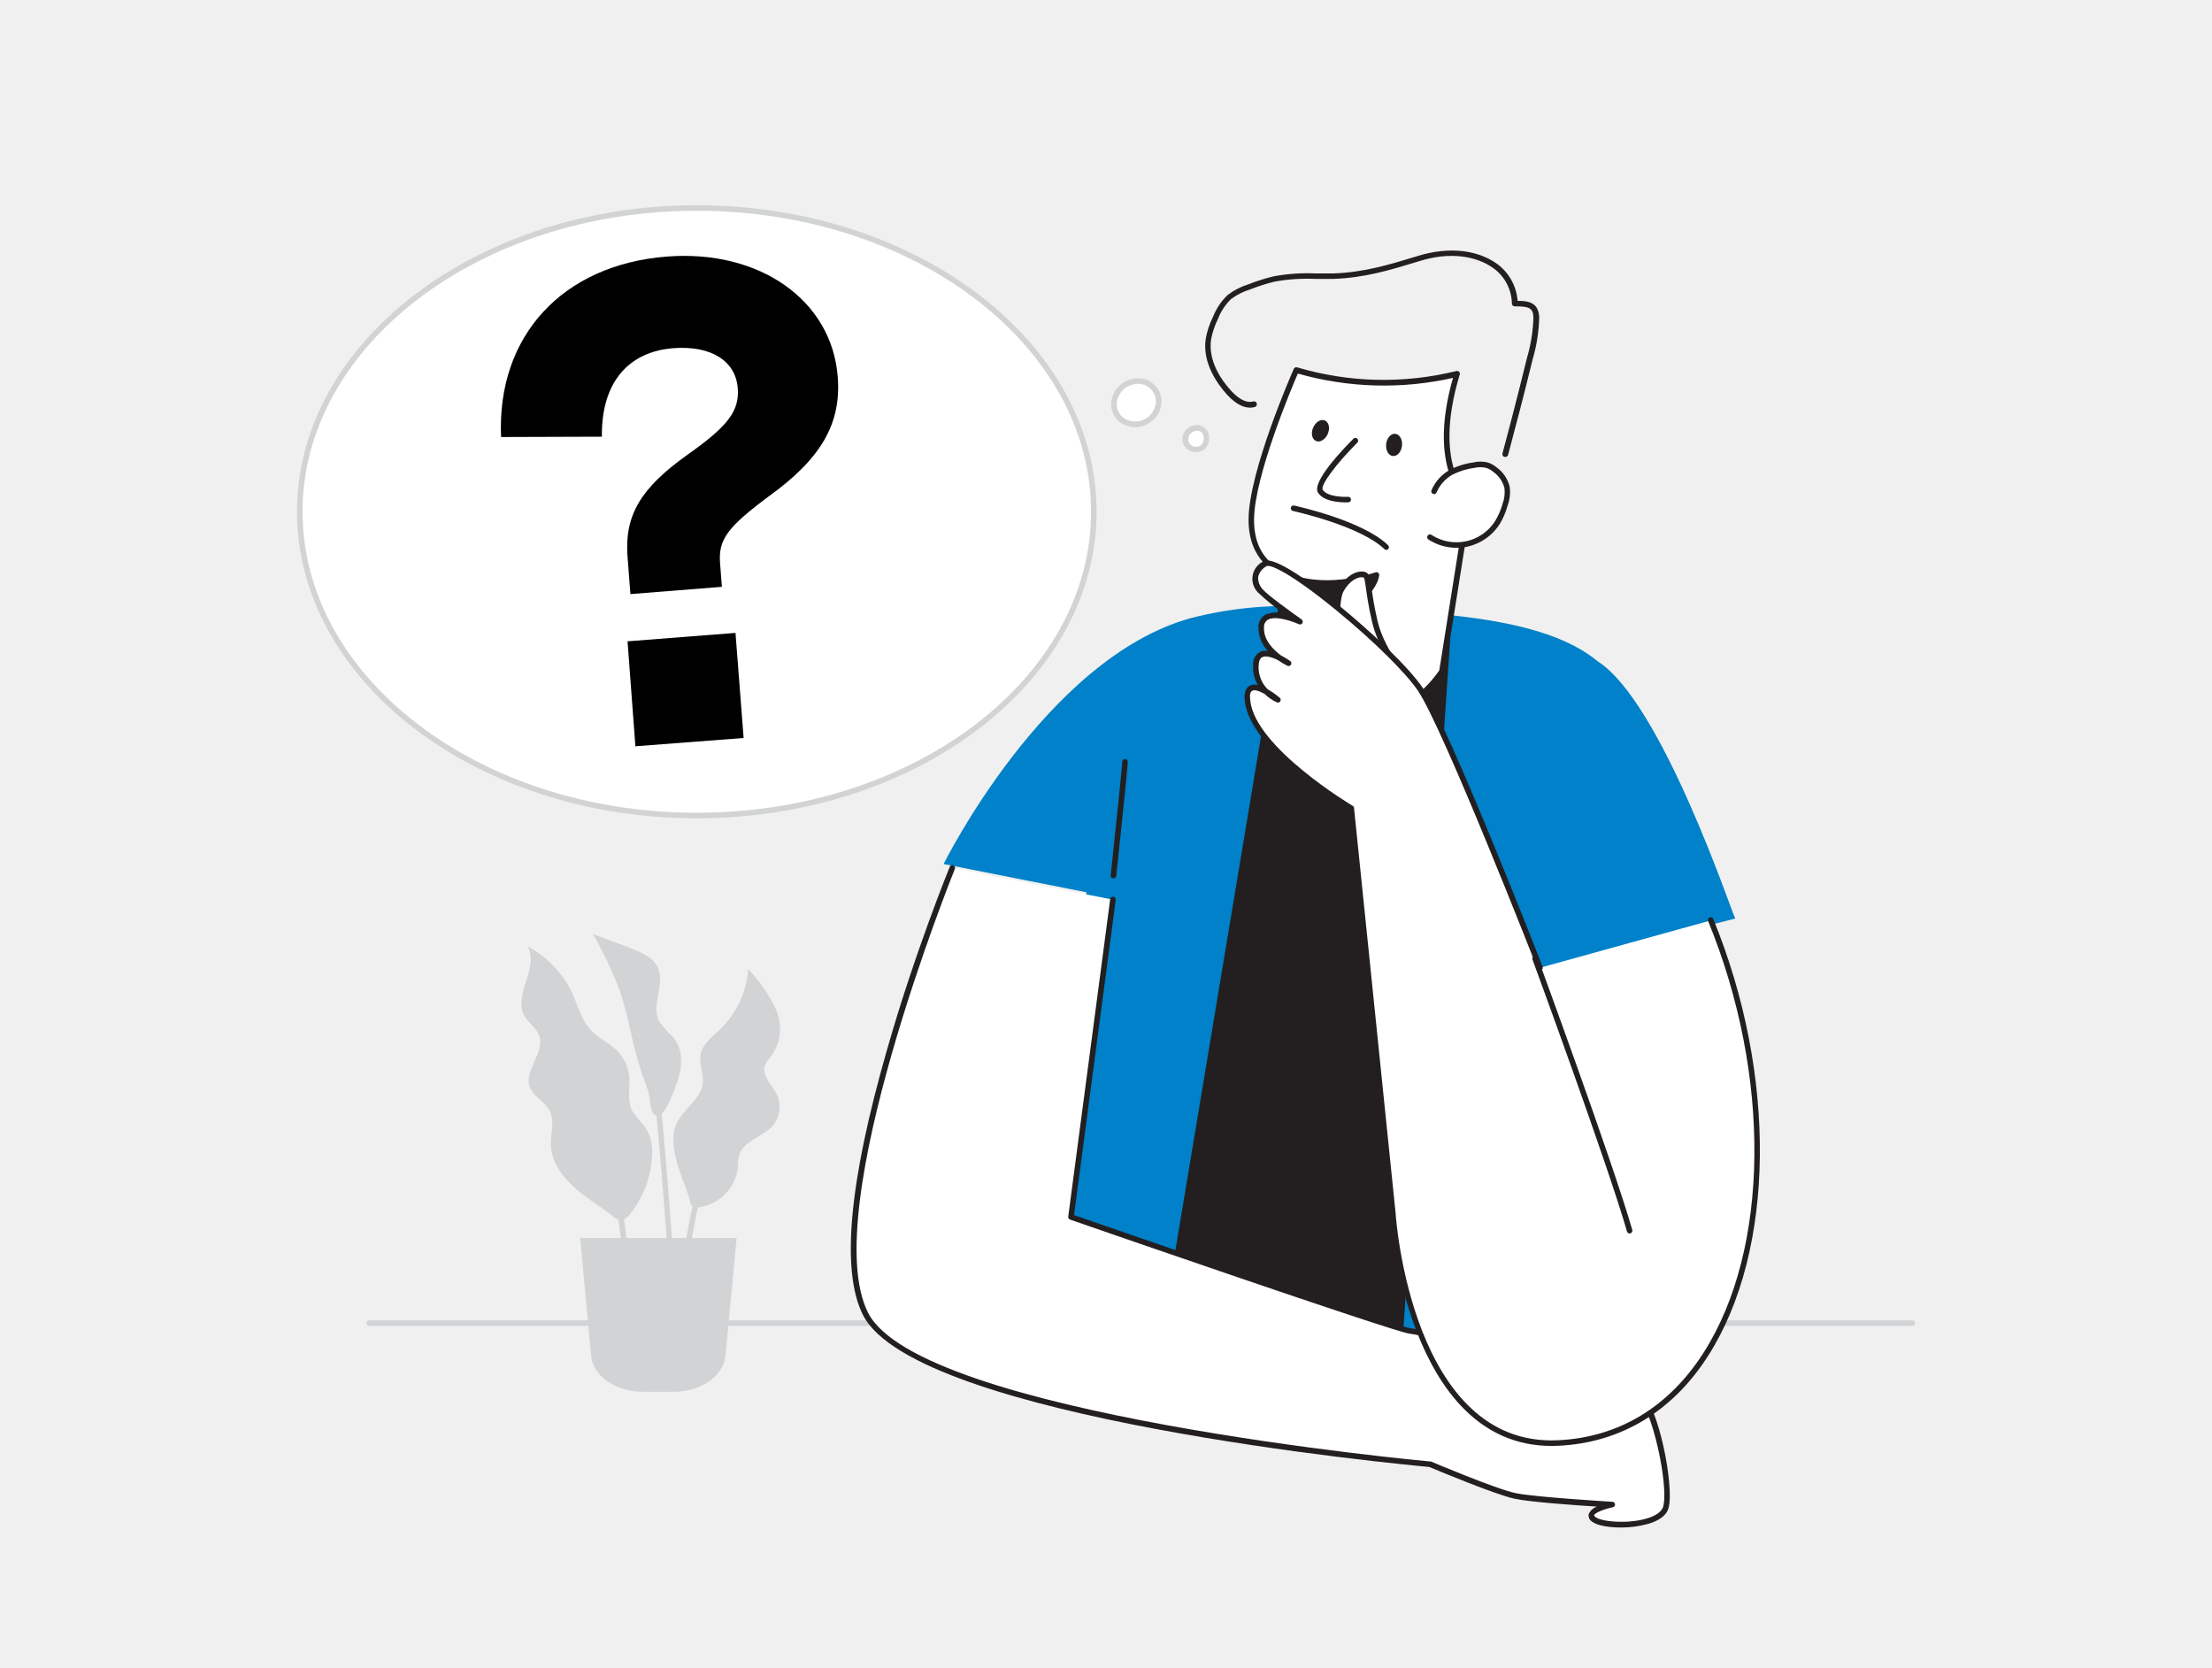
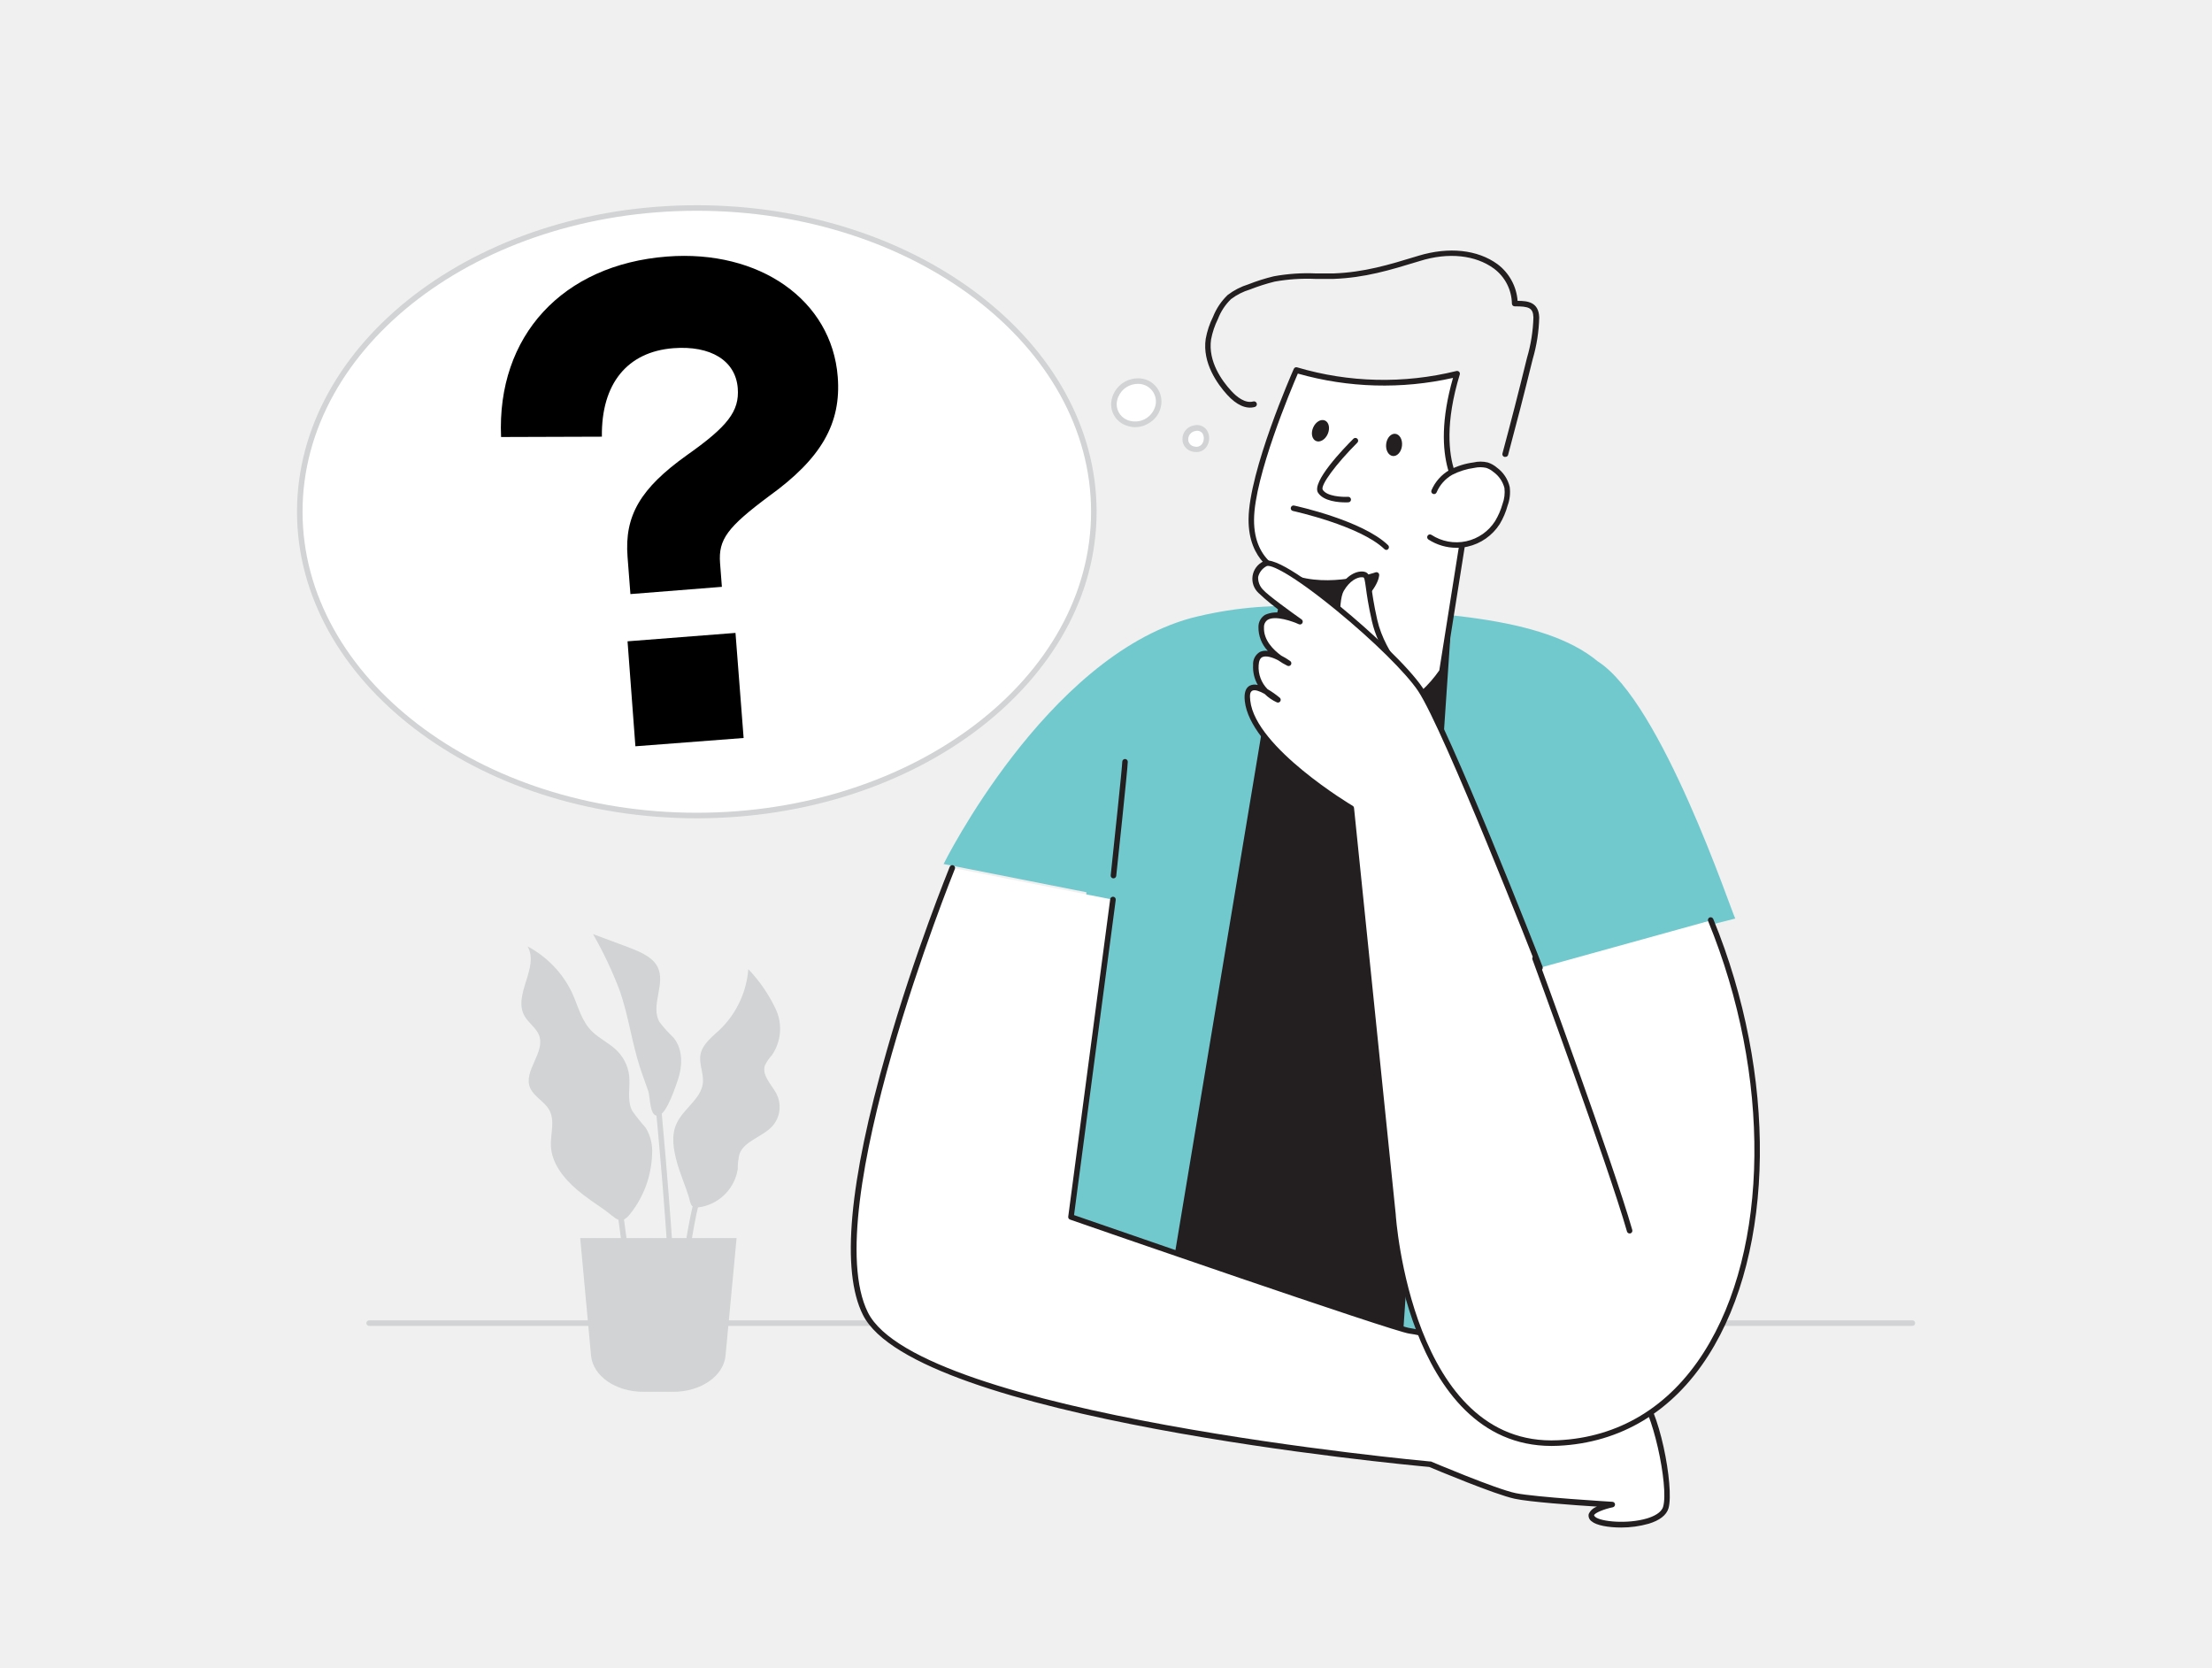
<svg xmlns="http://www.w3.org/2000/svg" viewBox="0 0 400 300" width="406" height="306" class="illustration styles_illustrationTablet__1DWOa">
  <g id="_24" data-name="#24">
    <path d="M345.82,239H66.75a.5.5,0,0,1,0-1H345.82a.5.5,0,0,1,0,1Z" fill="#d1d3d4" />
    <ellipse cx="125.97" cy="91.79" rx="71.8" ry="54.93" fill="#fff" />
    <path d="M126,147.22c-39.86,0-72.29-24.86-72.29-55.43S86.11,36.37,126,36.37s72.3,24.86,72.3,55.42S165.84,147.22,126,147.22Zm0-109.85c-39.31,0-71.29,24.41-71.29,54.42s32,54.43,71.29,54.43,71.3-24.41,71.3-54.43S165.29,37.37,126,37.37Z" fill="#d1d3d4" />
    <path d="M205.76,68.16a4.63,4.63,0,0,0-1,.14c-3.75,1-4.8,6.14-.59,7.52a4.28,4.28,0,0,0,5.35-3.48A3.71,3.71,0,0,0,205.76,68.16Z" fill="#fff" />
    <path d="M205.28,76.5a4.23,4.23,0,0,1-1.28-.2,4.07,4.07,0,0,1-3.07-4.06,4.84,4.84,0,0,1,3.69-4.43,4.45,4.45,0,0,1,1.14-.14h0A4.19,4.19,0,0,1,210,72.39a4.54,4.54,0,0,1-2.12,3.31A4.8,4.8,0,0,1,205.28,76.5Zm.48-7.83a3.39,3.39,0,0,0-.89.11,3.83,3.83,0,0,0-2.94,3.49,3.09,3.09,0,0,0,2.38,3.08A3.78,3.78,0,0,0,209,72.29a3.2,3.2,0,0,0-3.23-3.62Zm0-.5h0Z" fill="#d1d3d4" />
-     <path d="M293.12,170.59l20.67-5.24c-.78-1.48-13.34-39.17-24.86-46.5-9.89-8.22-29.75-9-52.24-9.9a69.28,69.28,0,0,0-21.4,2.09c-26.23,7.25-44.66,44.45-44.66,44.45l25.84,5.11s-4.11,38.42-7.71,85.26c0,0,41.18,9.27,105.52,5.66C294.28,251.52,292.51,177.25,293.12,170.59Z" fill="#0081C9" />
+     <path d="M293.12,170.59l20.67-5.24c-.78-1.48-13.34-39.17-24.86-46.5-9.89-8.22-29.75-9-52.24-9.9a69.28,69.28,0,0,0-21.4,2.09c-26.23,7.25-44.66,44.45-44.66,44.45l25.84,5.11s-4.11,38.42-7.71,85.26c0,0,41.18,9.27,105.52,5.66C294.28,251.52,292.51,177.25,293.12,170.59Z" fill="#71C9CE" />
    <polygon points="230.22 122.02 208.84 250.41 252.29 253.55 261.71 114.67 230.22 122.02" fill="#231f20" />
    <path d="M252.29,254.05h0l-43.44-3.14a.52.52,0,0,1-.36-.19.54.54,0,0,1-.1-.39l21.38-128.39a.48.48,0,0,1,.37-.4l31.5-7.36a.46.46,0,0,1,.43.11.49.49,0,0,1,.18.41l-9.42,138.88a.49.49,0,0,1-.17.34A.51.51,0,0,1,252.29,254.05ZM209.43,250l42.4,3.07,9.34-137.72-30.52,7.13Z" fill="#231f20" />
    <path d="M233.08,103.26l-4,16.77s3.43,11.31,14.8,10.44a22.72,22.72,0,0,0,16.85-9.84l4.89-30.9s-7.41-5.65-2.16-22.88a55,55,0,0,1-29.08-.67s-8.07,18.3-8.13,27S233.08,103.26,233.08,103.26Z" fill="#fff" />
    <path d="M242.69,131c-10.65,0-14-10.73-14.07-10.85a.57.57,0,0,1,0-.26l3.88-16.31c-1.65-.53-6.77-2.83-6.72-10.43.06-8.7,7.84-26.44,8.18-27.19a.49.49,0,0,1,.59-.28,55,55,0,0,0,28.8.67.52.52,0,0,1,.5.13.49.49,0,0,1,.12.5c-2.65,8.71-2,14.33-.92,17.51A10.66,10.66,0,0,0,266,89.34a.5.5,0,0,1,.19.47l-4.9,30.9a.36.36,0,0,1-.07.18A23.37,23.37,0,0,1,243.94,131C243.51,131,243.09,131,242.69,131Zm-13.07-11c.42,1.27,3.91,10.74,14.25,10a22.4,22.4,0,0,0,16.4-9.52l4.84-30.52c-1.26-1.14-6.72-7.17-2.36-22.37a56.93,56.93,0,0,1-28.06-.78c-1.18,2.73-7.87,18.61-7.92,26.4-.06,8.15,6.15,9.53,6.41,9.59a.43.43,0,0,1,.32.22.47.47,0,0,1,.07.38Z" fill="#231f20" />
    <path d="M259.32,88.15a7.25,7.25,0,0,1,3-3.43,12.79,12.79,0,0,1,4.15-1.3,5.32,5.32,0,0,1,2.38,0,4.23,4.23,0,0,1,1.46.82,5.56,5.56,0,0,1,2.19,3.2,6.52,6.52,0,0,1-.37,3.14,13.18,13.18,0,0,1-1.38,3.2,8.78,8.78,0,0,1-12.22,2.65" fill="#fff" />
    <path d="M263.39,98.31a9.34,9.34,0,0,1-5.09-1.5.5.5,0,0,1-.14-.69.49.49,0,0,1,.69-.15,8.28,8.28,0,0,0,11.52-2.5,12.74,12.74,0,0,0,1.33-3.07,6.22,6.22,0,0,0,.35-2.91,5.16,5.16,0,0,0-2-2.9,3.85,3.85,0,0,0-1.29-.73,4.91,4.91,0,0,0-2.15,0,12.39,12.39,0,0,0-4,1.25,6.66,6.66,0,0,0-2.83,3.19.5.5,0,0,1-.92-.4,7.73,7.73,0,0,1,3.26-3.66,13,13,0,0,1,4.31-1.36,5.57,5.57,0,0,1,2.6,0,4.69,4.69,0,0,1,1.63.91A6,6,0,0,1,273,87.3a7.06,7.06,0,0,1-.38,3.39A13.22,13.22,0,0,1,271.21,94a9.35,9.35,0,0,1-5.87,4.11A9.16,9.16,0,0,1,263.39,98.31Z" fill="#231f20" />
    <path d="M231.5,111.65a14.41,14.41,0,0,0,11.8-1.82c5.58-3.86,5.6-6.63,5.6-6.63s-8.47,3-15.41.39Z" fill="#231f20" />
    <path d="M235.5,112.7a14.59,14.59,0,0,1-4.16-.57.5.5,0,0,1-.33-.59l2-8.07a.55.55,0,0,1,.26-.32.51.51,0,0,1,.4,0c6.69,2.51,15-.37,15.07-.4a.51.51,0,0,1,.46.07.46.46,0,0,1,.2.41c0,.12-.09,3.06-5.81,7A14,14,0,0,1,235.5,112.7Zm-3.4-1.4A13.92,13.92,0,0,0,243,109.42c3.56-2.46,4.77-4.45,5.18-5.47-2.3.67-8.68,2.19-14.35.3Z" fill="#231f20" />
    <path d="M245.13,79s-7.39,7.37-6.33,9.12,5,1.52,5,1.52" fill="#fff" />
    <path d="M243.33,90.1c-1.21,0-4-.18-5-1.77-1.17-1.94,4.61-7.94,6.41-9.74a.5.5,0,0,1,.71.71c-3.86,3.85-6.73,7.74-6.26,8.51.74,1.22,3.56,1.34,4.58,1.28a.5.5,0,0,1,.53.47.49.49,0,0,1-.47.53Z" fill="#231f20" />
    <ellipse cx="252.11" cy="79.71" rx="2.02" ry="1.44" transform="translate(144.82 321.38) rotate(-83.61)" fill="#231f20" />
    <ellipse cx="238.77" cy="77.13" rx="2.02" ry="1.44" transform="translate(72.74 265.27) rotate(-66.47)" fill="#231f20" />
    <path d="M250.71,98.7a.52.52,0,0,1-.35-.14c-4.44-4.26-16.44-6.88-16.56-6.91a.49.49,0,0,1-.38-.59.5.5,0,0,1,.59-.39c.5.11,12.39,2.71,17,7.17a.5.5,0,0,1-.34.86Z" fill="#231f20" />
    <line x1="298.05" y1="194.39" x2="312.81" y2="205.71" fill="#fff" />
    <path d="M312.8,206.21a.49.49,0,0,1-.3-.1l-14.75-11.32a.52.52,0,0,1-.1-.71.51.51,0,0,1,.7-.09l14.76,11.33a.5.5,0,0,1-.31.89Z" fill="#231f20" />
    <path d="M272.17,81.87l-.13,0a.5.5,0,0,1-.35-.61c1.49-5.54,2.94-11.18,4.31-16.78l.15-.59a28.53,28.53,0,0,0,1.14-7.24c-.06-1.76-.86-2-3.38-2a.49.49,0,0,1-.36-.14.51.51,0,0,1-.15-.35,8.07,8.07,0,0,0-3.24-6.33c-3.34-2.45-8.23-3-13.43-1.37l-.26.08c-5.18,1.58-9.65,2.94-15.31,3.15-1.09,0-2.22,0-3.31,0a33.34,33.34,0,0,0-7.35.49,35.46,35.46,0,0,0-4.45,1.42,10.91,10.91,0,0,0-3.45,1.75,9.92,9.92,0,0,0-2.35,3.57A14.35,14.35,0,0,0,219,60.64c-.58,4,2,7.51,3.63,9.28,1,1.1,2.52,2.33,4,1.93a.5.5,0,1,1,.27,1c-1.56.43-3.29-.34-5-2.22s-4.52-5.73-3.87-10.1a15,15,0,0,1,1.33-4A11.14,11.14,0,0,1,222,52.6a12.06,12.06,0,0,1,3.75-1.93,34.4,34.4,0,0,1,4.58-1.45,33.82,33.82,0,0,1,7.58-.52c1.08,0,2.19,0,3.27,0,5.52-.21,9.94-1.55,15.05-3.11l.26-.08c5.5-1.67,10.71-1.11,14.31,1.52a9.15,9.15,0,0,1,3.63,6.63c1.8,0,3.82.2,3.91,3a29.27,29.27,0,0,1-1.17,7.51l-.15.59c-1.37,5.6-2.83,11.25-4.32,16.8A.5.5,0,0,1,272.17,81.87Z" fill="#231f20" />
    <path d="M255.71,123.51s-5.65-5.42-7.15-12.05-.92-8.06-1.95-8.29-2.77.47-4.06,2.73-.94,10.21,1.16,13.41S255.71,123.51,255.71,123.51Z" fill="#fff" />
    <path d="M255.71,124h-.05c-.41-.05-10.16-1.07-12.37-4.43s-2.59-11.47-1.17-13.93,3.3-3.25,4.59-3c.93.2,1,1,1.27,2.69.17,1.24.42,3.12,1.07,6,1.45,6.4,6.95,11.75,7,11.8a.53.53,0,0,1,.11.57A.51.51,0,0,1,255.71,124Zm-9.48-20.37c-.81,0-2.17.62-3.25,2.5s-.9,9.78,1.15,12.89c1.38,2.11,7,3.33,10.25,3.81-1.72-1.9-5.16-6.21-6.3-11.27-.66-2.9-.92-4.81-1.09-6.07-.2-1.45-.27-1.79-.49-1.84A1.14,1.14,0,0,0,246.23,103.64Z" fill="#231f20" />
    <path d="M172.2,156.19S147.08,218,156.5,236.8,258.57,264,258.57,264s11.78,5,15.44,5.76,17.54,1.57,17.54,1.57-5.24,1-3.41,2.61,12,1.57,13.09-2.09-1.83-18.32-5-20.68-38.74-11-41.35-11.25-61.24-20.59-61.24-20.59l7.59-57.4" fill="#fff" />
    <path d="M293.15,275.46c-2.33,0-4.48-.39-5.33-1.12a1.27,1.27,0,0,1-.53-1.32,2.53,2.53,0,0,1,1.5-1.34c-4.25-.27-12.19-.84-14.88-1.42-3.56-.76-14.38-5.3-15.46-5.75-4.78-.44-93-8.72-102.4-27.49-4-7.93-2.52-24,4.29-47.73,5-17.62,11.34-33.13,11.4-33.29a.5.5,0,0,1,.93.38c-.25.62-24.93,61.77-15.72,80.2s100.74,26.86,101.67,26.94a.33.33,0,0,1,.14,0c.12.05,11.78,5,15.36,5.73s17.32,1.55,17.46,1.56a.5.5,0,0,1,.47.46.52.52,0,0,1-.4.53c-1.51.3-3.27,1-3.39,1.44,0,.07.09.2.21.3,1,.86,5.8,1.34,9.38.27,1.14-.35,2.58-1,2.9-2.12,1.06-3.7-2-18-4.79-20.14s-37.93-10.84-41.1-11.15c-2.65-.27-59-19.79-61.36-20.62a.49.49,0,0,1-.33-.53l7.59-57.41a.5.5,0,1,1,1,.13l-7.54,57c20.37,7.06,58.74,20.23,60.75,20.43s38.17,8.78,41.6,11.35,6.22,17.47,5.15,21.22c-.35,1.23-1.59,2.2-3.57,2.8A18.14,18.14,0,0,1,293.15,275.46Z" fill="#231f20" />
    <path d="M278.46,174.25s-16.87-43.2-21.61-50.31-25.54-24.47-28.13-22.74-1.83,3.66-.75,5,7.11,5.49,7.11,5.49-6.79-3.12-7,1,5,6.58,5,6.58-5.71-4.21-5.93.32a6.66,6.66,0,0,0,4,6.25s-6.08-5.16-5.5.22c1,8.84,18.76,19.4,18.76,19.4l7.54,73.47s2.7,42.61,29.89,41.32c34.89-1.66,45-52,27.56-94.57" fill="#fff" />
    <path d="M280.58,260.71c-26.24,0-29.16-41.4-29.19-41.82l-7.51-73.2c-2.14-1.3-17.84-11.1-18.78-19.65-.16-1.46.14-2.4.89-2.8a2.06,2.06,0,0,1,1.46-.12,6.5,6.5,0,0,1-.85-3.62,2.52,2.52,0,0,1,1.25-2.37,2.56,2.56,0,0,1,1.41-.18,6.12,6.12,0,0,1-1.69-4.35,2.54,2.54,0,0,1,1.16-2.15,5,5,0,0,1,3.42-.27,38.17,38.17,0,0,1-4.57-3.7,3.49,3.49,0,0,1,.86-5.7c1.9-1.27,9.5,4.52,13.85,8.09,5.61,4.59,12.41,10.95,15,14.79,4.71,7.08,21,48.64,21.66,50.41a.5.5,0,0,1-.29.64.48.48,0,0,1-.64-.28c-.17-.43-16.91-43.22-21.57-50.21-2.17-3.26-8.1-9.12-14.77-14.58-8.07-6.61-12-8.44-12.66-8a3,3,0,0,0-1.51,1.95,3.09,3.09,0,0,0,.86,2.27c.85,1,5.35,4.24,7,5.4a.5.5,0,0,1,.14.66.49.49,0,0,1-.64.21c-1.1-.51-4.25-1.63-5.62-.8a1.53,1.53,0,0,0-.68,1.34c-.12,2.32,1.7,4.1,3.11,5.13a12.68,12.68,0,0,1,1.65,1,.5.5,0,0,1-.51.85,12.32,12.32,0,0,1-1.69-1c-1-.53-2.19-.89-2.85-.58-.41.19-.64.7-.68,1.51a5.63,5.63,0,0,0,1.61,4.29,16.19,16.19,0,0,1,2.21,1.55.5.5,0,0,1,.1.64.5.5,0,0,1-.62.2,7.64,7.64,0,0,1-2.22-1.53c-.91-.51-1.77-.82-2.22-.58s-.48.83-.37,1.81c.93,8.49,18.34,18.92,18.51,19a.51.51,0,0,1,.25.38l7.54,73.47c0,.44,2.94,42.15,29.36,40.87,10.95-.52,20.05-6,26.34-15.88,11.92-18.71,12.24-50.06.79-78a.51.51,0,0,1,.27-.65.52.52,0,0,1,.66.27c11.56,28.23,11.21,59.94-.88,78.92-6.46,10.15-15.85,15.8-27.13,16.34Z" fill="#231f20" />
    <path d="M277.59,172.59s13.61,37,17.1,49.2" fill="#fff" />
    <path d="M294.69,222.29a.49.49,0,0,1-.48-.36c-3.45-12.05-16.95-48.8-17.09-49.17a.5.5,0,1,1,.94-.34c.13.37,13.65,37.15,17.11,49.24a.51.51,0,0,1-.34.62Z" fill="#231f20" />
    <path d="M203.44,137c0,1.05-2.1,20.59-2.1,20.59" fill="#231f20" />
    <path d="M201.34,158.08h-.05a.5.5,0,0,1-.44-.55c.58-5.42,2.09-19.69,2.09-20.53a.5.5,0,1,1,1,0c0,1.06-2,19.84-2.09,20.64A.5.5,0,0,1,201.34,158.08Z" fill="#231f20" />
    <path d="M113.48,99.94c-.58-7.47,2.36-12.38,10.65-18.32,7.47-5.26,9.6-8,9.28-12.17-.39-5-4.91-7.75-11.65-7.23-8.33.65-13.05,6.43-12.92,16l-18.23.06c-.8-18.29,11.13-31.17,30-32.63,16.78-1.3,29.81,7.91,30.88,21.75.66,8.45-3,14.77-12.37,21.53-7.57,5.64-9.24,7.86-8.91,12.15l.33,4.29L114,106.68Zm0,15.28L133,113.7l1.47,19L114.9,134.2Z" />
    <path d="M215.85,80.47c2.87.58,3.18-4.33.15-3.78A1.92,1.92,0,0,0,215.85,80.47Z" fill="#fff" />
    <path d="M216.31,81a2.74,2.74,0,0,1-.56-.06h0a2.29,2.29,0,0,1-1.93-2.31,2.5,2.5,0,0,1,2.09-2.45,2.18,2.18,0,0,1,2.34.88,2.74,2.74,0,0,1-.08,3A2.18,2.18,0,0,1,216.31,81ZM216,80a1.26,1.26,0,0,0,1.4-.51,1.79,1.79,0,0,0,.06-1.85,1.2,1.2,0,0,0-1.32-.44,1.53,1.53,0,0,0-1.27,1.48A1.29,1.29,0,0,0,216,80Z" fill="#d1d3d4" />
    <path d="M117.92,208a8.09,8.09,0,0,0-1.16-4.82,38.46,38.46,0,0,1-2.44-3.06c-1-2-.31-4.27-.55-6.42a7.7,7.7,0,0,0-2.55-4.79c-1.27-1.14-2.9-1.92-4.12-3.11-2-1.94-2.56-4.68-3.69-7.11a18.55,18.55,0,0,0-8-8.3c2.17,3.87-2.77,8.79-.53,12.63.71,1.21,2.06,2.1,2.58,3.39,1.26,3.11-2.92,6.48-1.59,9.57.67,1.54,2.54,2.43,3.4,3.89,1.17,2,.25,4.36.35,6.59.13,3.07,2.24,5.81,4.74,7.94,1.56,1.32,3.29,2.47,5,3.66,2,1.43,2.87,2.94,4.64.64A18.26,18.26,0,0,0,117.92,208Z" fill="#d1d3d4" />
    <path d="M122.42,209.45c-.65-2.38-1.11-4.95,0-7.19,1.24-2.54,4.31-4.33,4.67-7.07.24-1.8-.79-3.62-.39-5.39s2-3,3.39-4.29a17,17,0,0,0,5.23-11,27.11,27.11,0,0,1,5,7.3,8.44,8.44,0,0,1-.73,8.24,7.58,7.58,0,0,0-1.26,1.83c-.61,1.75,1.08,3.38,2,5a5.25,5.25,0,0,1-.61,5.95c-1.77,2-5.18,2.72-6,5.1a10.69,10.69,0,0,0-.31,2.71,8.29,8.29,0,0,1-6.44,6.82c-2.1.44-2-.29-2.43-1.85C123.9,213.57,123,211.54,122.42,209.45Z" fill="#d1d3d4" />
    <path d="M115.76,192.37c-1.49-4.56-2.09-9.33-3.65-13.87a72.07,72.07,0,0,0-4.87-10.34l6.38,2.38c2,.77,4.26,1.67,5.23,3.44,1.68,3.09-1.34,7.05.42,10.1a24.7,24.7,0,0,0,2.53,2.81c1.88,2.34,1.59,5.56.56,8.28-.44,1.17-2.38,7.23-4.11,5.55-.69-.68-.75-3.19-1-4.11C116.77,195.19,116.22,193.79,115.76,192.37Z" fill="#d1d3d4" />
    <path d="M114.84,234.57c-1.12-8.25-2.09-15.41-2.1-15.53l-1,.13c0,.12,1,7.2,2.08,15.4Z" fill="#d1d3d4" />
    <path d="M123.46,234.57c1.37-10.66,2.79-18.57,3.59-19.45l-.74-.67c-1.11,1.22-2.61,10.47-3.85,20.12Z" fill="#d1d3d4" />
    <path d="M122.24,234.57c-1.09-19.27-3-38.39-3-38.64l-1,.1c0,.25,2,19.32,3,38.54Z" fill="#d1d3d4" />
    <path d="M104.92,223.12H133.2l-2,21.26c-.34,3.68-4.46,6.54-9.42,6.54h-5.47c-5,0-9.08-2.86-9.43-6.54Z" fill="#d1d3d4" />
  </g>
</svg>
